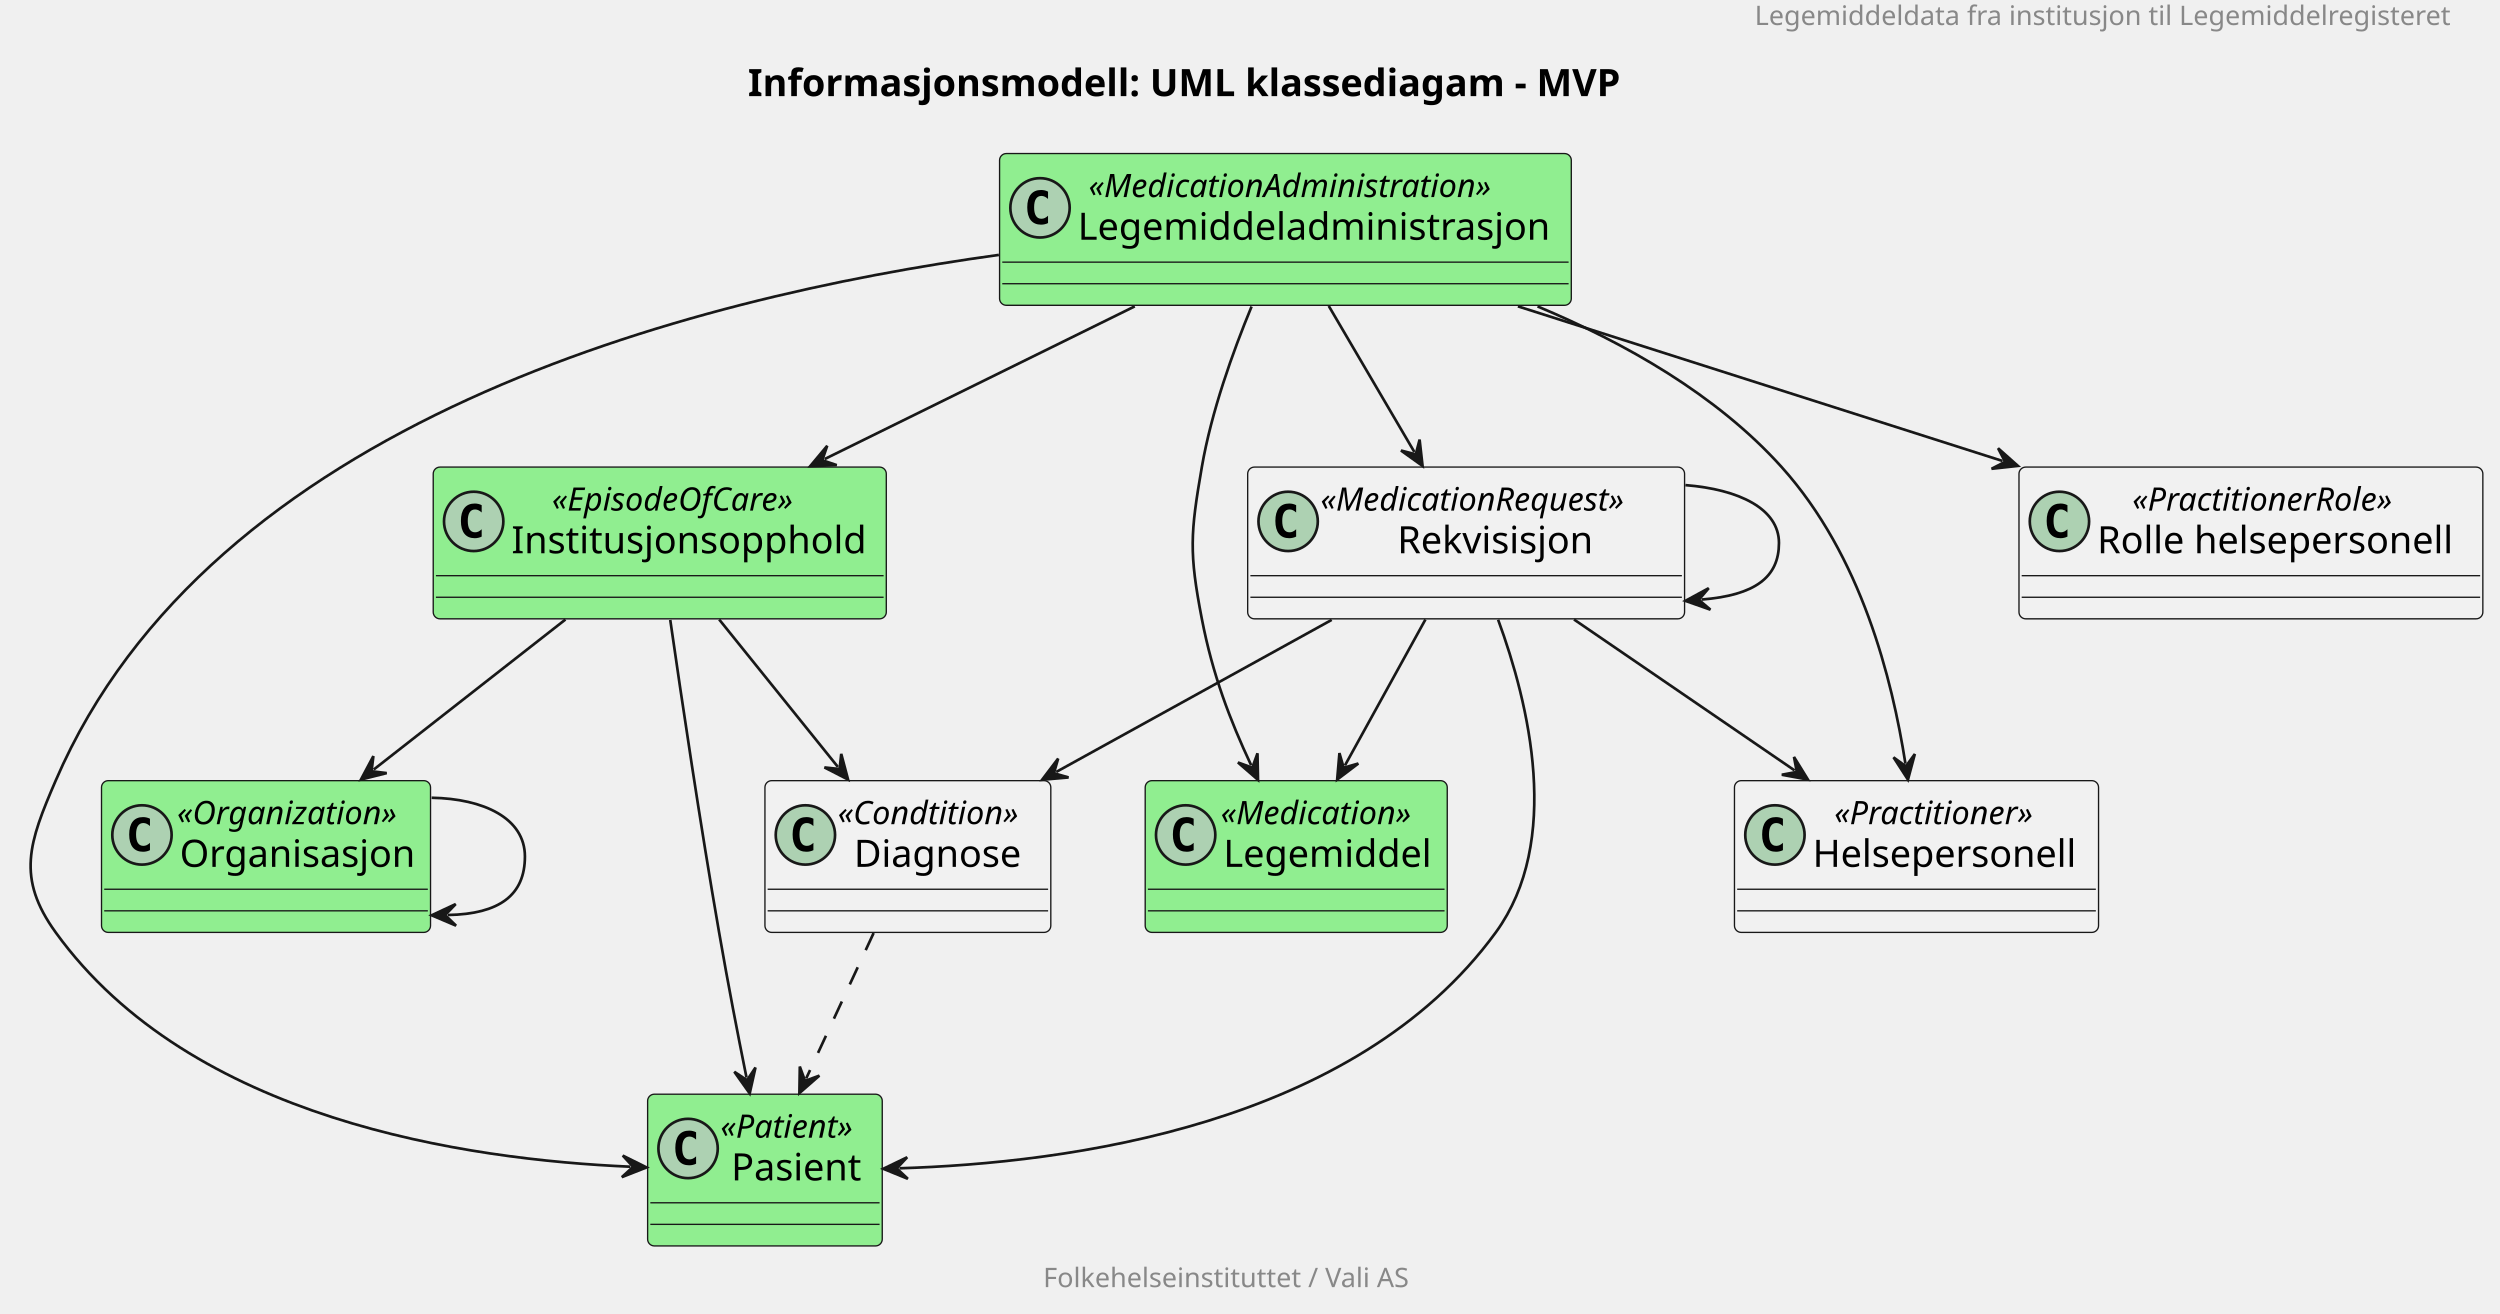
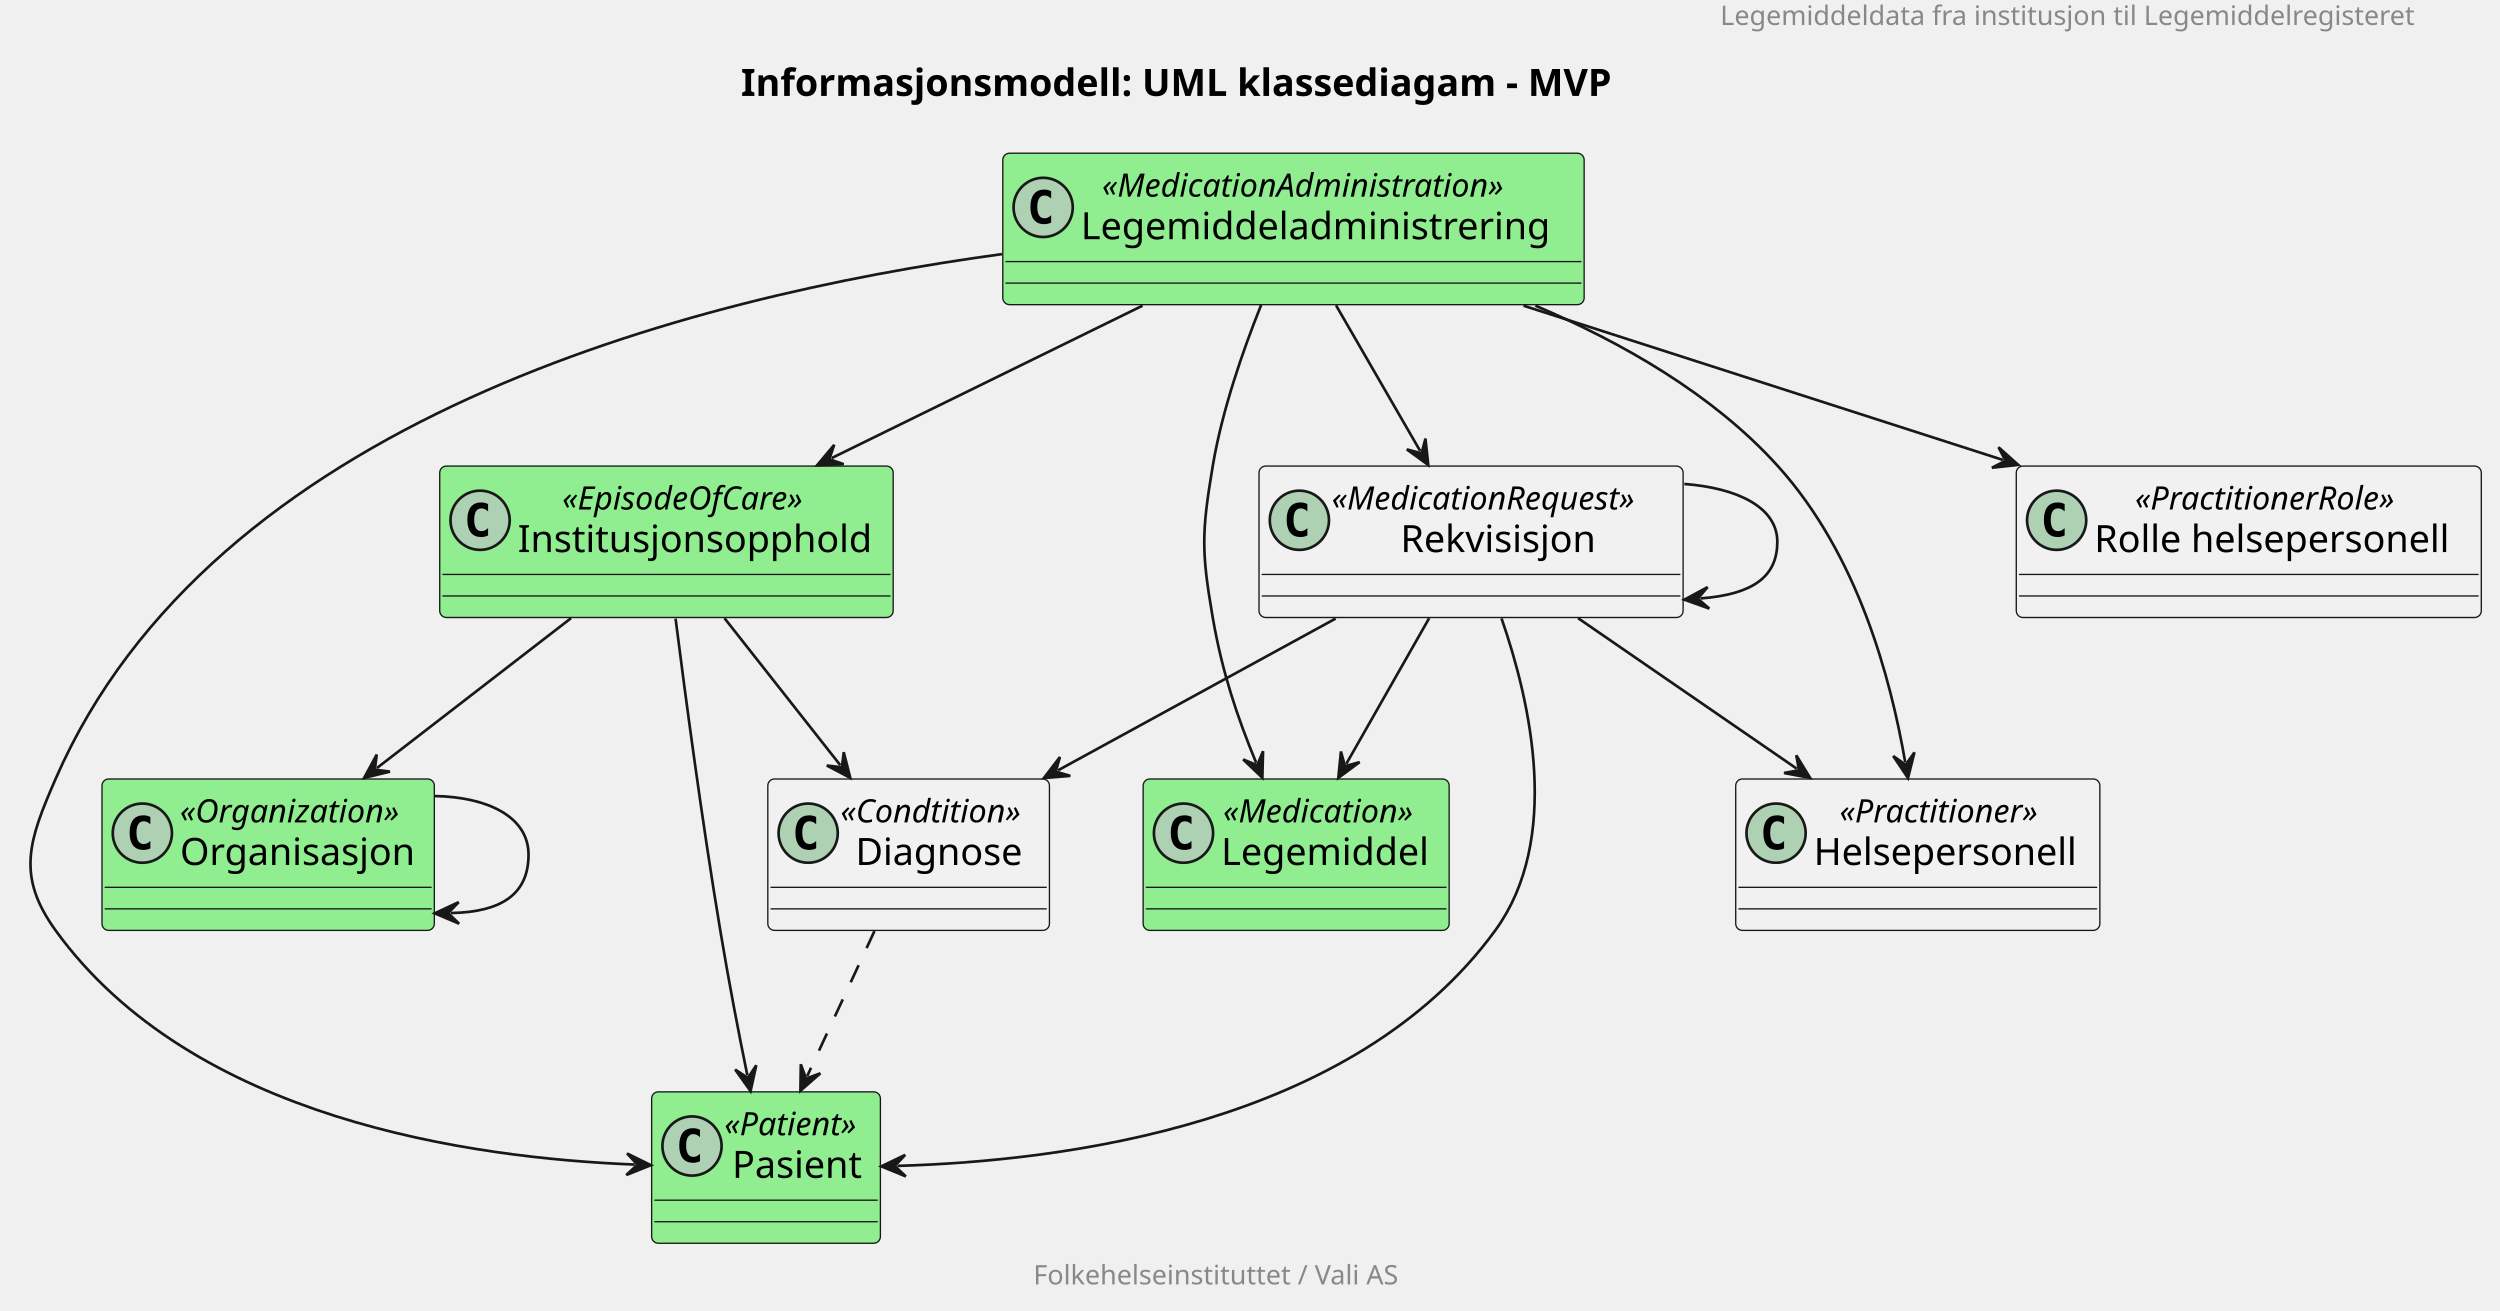
- <svg xmlns="http://www.w3.org/2000/svg" contentStyleType="text/css" height="487px" preserveAspectRatio="none" style="width:927px;height:487px;background:#FFFFFF;" version="1.1" viewBox="0 0 927 487" width="927px" zoomAndPan="magnify">
+ <svg xmlns="http://www.w3.org/2000/svg" contentStyleType="text/css" data-diagram-type="CLASS" height="487px" preserveAspectRatio="none" style="width:929px;height:487px;background:#FFFFFF;" version="1.1" viewBox="0 0 929 487" width="929px" zoomAndPan="magnify">
  <defs />
  <g>
-     <text fill="#888888" font-family="sans-serif" font-size="10" lengthAdjust="spacing" textLength="263" x="650.64" y="9.282">Legemiddeldata fra institusjon til Legemiddelregisteret</text>
-     <text fill="#000000" font-family="sans-serif" font-size="14" font-weight="bold" lengthAdjust="spacing" textLength="359" x="277.32" y="35.636">Informasjonsmodell: UML klassediagam - MVP</text>
+     <text fill="#888888" font-family="sans-serif" font-size="10" lengthAdjust="spacing" textLength="275.801" x="639.249" y="9.282">Legemiddeldata fra institusjon til Legemiddelregisteret</text>
+     <text fill="#000000" font-family="sans-serif" font-size="14" font-weight="bold" lengthAdjust="spacing" textLength="364.39" x="275.33" y="35.636">Informasjonsmodell: UML klassediagam - MVP</text>
    <g id="elem_Pasient">
-       <rect codeLine="5" fill="#90EE90" height="56.266" id="Pasient" rx="2.5" ry="2.5" style="stroke:#181818;stroke-width:0.5;" width="87" x="240.14" y="405.728" />
-       <ellipse cx="255.14" cy="425.86" fill="#ADD1B2" rx="11" ry="11" style="stroke:#181818;stroke-width:1.0;" />
-       <path d="M258.109,431.501 Q257.531,431.798 256.89,431.938 Q256.249,432.095 255.546,432.095 Q253.046,432.095 251.718,430.454 Q250.406,428.798 250.406,425.673 Q250.406,422.548 251.718,420.892 Q253.046,419.235 255.546,419.235 Q256.249,419.235 256.89,419.392 Q257.546,419.548 258.109,419.845 L258.109,422.563 Q257.484,421.985 256.89,421.72 Q256.296,421.438 255.671,421.438 Q254.327,421.438 253.64,422.517 Q252.952,423.579 252.952,425.673 Q252.952,427.767 253.64,428.845 Q254.327,429.907 255.671,429.907 Q256.296,429.907 256.89,429.642 Q257.484,429.36 258.109,428.782 L258.109,431.501 Z " fill="#000000" />
-       <text fill="#000000" font-family="sans-serif" font-size="12" font-style="italic" lengthAdjust="spacing" textLength="59" x="267.14" y="421.866">«Patient»</text>
-       <text fill="#000000" font-family="sans-serif" font-size="14" lengthAdjust="spacing" textLength="51" x="271.14" y="437.691">Pasient</text>
-       <line style="stroke:#181818;stroke-width:0.5;" x1="241.14" x2="326.14" y1="445.993" y2="445.993" />
-       <line style="stroke:#181818;stroke-width:0.5;" x1="241.14" x2="326.14" y1="453.993" y2="453.993" />
+       <rect codeLine="5" fill="#90EE90" height="56.266" id="Pasient" rx="2.5" ry="2.5" style="stroke:#181818;stroke-width:0.5;" width="85.006" x="242.15" y="405.728" />
+       <ellipse cx="257.15" cy="425.86" fill="#ADD1B2" rx="11" ry="11" style="stroke:#181818;stroke-width:1;" />
+       <path d="M260.119,431.501 Q259.541,431.798 258.9,431.938 Q258.259,432.095 257.556,432.095 Q255.056,432.095 253.728,430.454 Q252.416,428.798 252.416,425.673 Q252.416,422.548 253.728,420.892 Q255.056,419.235 257.556,419.235 Q258.259,419.235 258.9,419.392 Q259.556,419.548 260.119,419.845 L260.119,422.563 Q259.494,421.985 258.9,421.72 Q258.306,421.438 257.681,421.438 Q256.337,421.438 255.65,422.517 Q254.963,423.579 254.963,425.673 Q254.963,427.767 255.65,428.845 Q256.337,429.907 257.681,429.907 Q258.306,429.907 258.9,429.642 Q259.494,429.36 260.119,428.782 L260.119,431.501 Z " fill="#000000" />
+       <text fill="#000000" font-family="sans-serif" font-size="12" font-style="italic" lengthAdjust="spacing" textLength="57.006" x="269.15" y="421.866">«Patient»</text>
+       <text fill="#000000" font-family="sans-serif" font-size="14" lengthAdjust="spacing" textLength="51.181" x="272.063" y="437.691">Pasient</text>
+       <line style="stroke:#181818;stroke-width:0.5;" x1="243.15" x2="326.156" y1="445.993" y2="445.993" />
+       <line style="stroke:#181818;stroke-width:0.5;" x1="243.15" x2="326.156" y1="453.993" y2="453.993" />
    </g>
-     <g id="elem_Legemiddeladministrasjon">
-       <rect codeLine="8" fill="#90EE90" height="56.266" id="Legemiddeladministrasjon" rx="2.5" ry="2.5" style="stroke:#181818;stroke-width:0.5;" width="212" x="370.64" y="56.938" />
-       <ellipse cx="385.64" cy="77.07" fill="#ADD1B2" rx="11" ry="11" style="stroke:#181818;stroke-width:1.0;" />
-       <path d="M388.609,82.711 Q388.031,83.008 387.39,83.148 Q386.749,83.305 386.046,83.305 Q383.546,83.305 382.218,81.664 Q380.906,80.008 380.906,76.883 Q380.906,73.758 382.218,72.102 Q383.546,70.445 386.046,70.445 Q386.749,70.445 387.39,70.602 Q388.046,70.758 388.609,71.055 L388.609,73.773 Q387.984,73.195 387.39,72.93 Q386.796,72.648 386.171,72.648 Q384.827,72.648 384.14,73.727 Q383.452,74.789 383.452,76.883 Q383.452,78.977 384.14,80.055 Q384.827,81.117 386.171,81.117 Q386.796,81.117 387.39,80.852 Q387.984,80.57 388.609,79.992 L388.609,82.711 Z " fill="#000000" />
-       <text fill="#000000" font-family="sans-serif" font-size="12" font-style="italic" lengthAdjust="spacing" textLength="172" x="403.64" y="73.076">«MedicationAdministration»</text>
-       <text fill="#000000" font-family="sans-serif" font-size="14" lengthAdjust="spacing" textLength="180" x="399.64" y="88.901">Legemiddeladministrasjon</text>
-       <line style="stroke:#181818;stroke-width:0.5;" x1="371.64" x2="581.64" y1="97.203" y2="97.203" />
-       <line style="stroke:#181818;stroke-width:0.5;" x1="371.64" x2="581.64" y1="105.203" y2="105.203" />
+     <g id="elem_Legemiddeladministrering">
+       <rect codeLine="8" fill="#90EE90" height="56.266" id="Legemiddeladministrering" rx="2.5" ry="2.5" style="stroke:#181818;stroke-width:0.5;" width="216.03" x="372.64" y="56.938" />
+       <ellipse cx="387.64" cy="77.07" fill="#ADD1B2" rx="11" ry="11" style="stroke:#181818;stroke-width:1;" />
+       <path d="M390.609,82.711 Q390.031,83.008 389.39,83.148 Q388.749,83.305 388.046,83.305 Q385.546,83.305 384.218,81.664 Q382.906,80.008 382.906,76.883 Q382.906,73.758 384.218,72.102 Q385.546,70.445 388.046,70.445 Q388.749,70.445 389.39,70.602 Q390.046,70.758 390.609,71.055 L390.609,73.773 Q389.984,73.195 389.39,72.93 Q388.796,72.648 388.171,72.648 Q386.827,72.648 386.14,73.727 Q385.452,74.789 385.452,76.883 Q385.452,78.977 386.14,80.055 Q386.827,81.117 388.171,81.117 Q388.796,81.117 389.39,80.852 Q389.984,80.57 390.609,79.992 L390.609,82.711 Z " fill="#000000" />
+       <text fill="#000000" font-family="sans-serif" font-size="12" font-style="italic" lengthAdjust="spacing" textLength="168.328" x="409.491" y="73.076">«MedicationAdministration»</text>
+       <text fill="#000000" font-family="sans-serif" font-size="14" lengthAdjust="spacing" textLength="184.03" x="401.64" y="88.901">Legemiddeladministrering</text>
+       <line style="stroke:#181818;stroke-width:0.5;" x1="373.64" x2="587.67" y1="97.203" y2="97.203" />
+       <line style="stroke:#181818;stroke-width:0.5;" x1="373.64" x2="587.67" y1="105.203" y2="105.203" />
    </g>
    <g id="elem_Legemiddel">
-       <rect codeLine="18" fill="#90EE90" height="56.266" id="Legemiddel" rx="2.5" ry="2.5" style="stroke:#181818;stroke-width:0.5;" width="112" x="424.64" y="289.467" />
-       <ellipse cx="439.64" cy="309.6" fill="#ADD1B2" rx="11" ry="11" style="stroke:#181818;stroke-width:1.0;" />
-       <path d="M442.609,315.241 Q442.031,315.538 441.39,315.678 Q440.749,315.835 440.046,315.835 Q437.546,315.835 436.218,314.194 Q434.906,312.538 434.906,309.413 Q434.906,306.288 436.218,304.632 Q437.546,302.975 440.046,302.975 Q440.749,302.975 441.39,303.132 Q442.046,303.288 442.609,303.585 L442.609,306.303 Q441.984,305.725 441.39,305.46 Q440.796,305.178 440.171,305.178 Q438.827,305.178 438.14,306.257 Q437.452,307.319 437.452,309.413 Q437.452,311.507 438.14,312.585 Q438.827,313.647 440.171,313.647 Q440.796,313.647 441.39,313.382 Q441.984,313.1 442.609,312.522 L442.609,315.241 Z " fill="#000000" />
-       <text fill="#000000" font-family="sans-serif" font-size="12" font-style="italic" lengthAdjust="spacing" textLength="82" x="452.64" y="305.606">«Medication»</text>
-       <text fill="#000000" font-family="sans-serif" font-size="14" lengthAdjust="spacing" textLength="80" x="453.64" y="321.431">Legemiddel</text>
-       <line style="stroke:#181818;stroke-width:0.5;" x1="425.64" x2="535.64" y1="329.733" y2="329.733" />
-       <line style="stroke:#181818;stroke-width:0.5;" x1="425.64" x2="535.64" y1="337.733" y2="337.733" />
+       <rect codeLine="18" fill="#90EE90" height="56.266" id="Legemiddel" rx="2.5" ry="2.5" style="stroke:#181818;stroke-width:0.5;" width="113.717" x="424.79" y="289.467" />
+       <ellipse cx="439.79" cy="309.6" fill="#ADD1B2" rx="11" ry="11" style="stroke:#181818;stroke-width:1;" />
+       <path d="M442.759,315.241 Q442.181,315.538 441.54,315.678 Q440.899,315.835 440.196,315.835 Q437.696,315.835 436.368,314.194 Q435.056,312.538 435.056,309.413 Q435.056,306.288 436.368,304.632 Q437.696,302.975 440.196,302.975 Q440.899,302.975 441.54,303.132 Q442.196,303.288 442.759,303.585 L442.759,306.303 Q442.134,305.725 441.54,305.46 Q440.946,305.178 440.321,305.178 Q438.978,305.178 438.29,306.257 Q437.603,307.319 437.603,309.413 Q437.603,311.507 438.29,312.585 Q438.978,313.647 440.321,313.647 Q440.946,313.647 441.54,313.382 Q442.134,313.1 442.759,312.522 L442.759,315.241 Z " fill="#000000" />
+       <text fill="#000000" font-family="sans-serif" font-size="12" font-style="italic" lengthAdjust="spacing" textLength="80.309" x="454.494" y="305.606">«Medication»</text>
+       <text fill="#000000" font-family="sans-serif" font-size="14" lengthAdjust="spacing" textLength="81.717" x="453.79" y="321.431">Legemiddel</text>
+       <line style="stroke:#181818;stroke-width:0.5;" x1="425.79" x2="537.507" y1="329.733" y2="329.733" />
+       <line style="stroke:#181818;stroke-width:0.5;" x1="425.79" x2="537.507" y1="337.733" y2="337.733" />
    </g>
    <g id="elem_Helsepersonell">
-       <rect codeLine="21" fill="#F1F1F1" height="56.266" id="Helsepersonell" rx="2.5" ry="2.5" style="stroke:#181818;stroke-width:0.5;" width="135" x="643.14" y="289.467" />
-       <ellipse cx="658.14" cy="309.6" fill="#ADD1B2" rx="11" ry="11" style="stroke:#181818;stroke-width:1.0;" />
-       <path d="M661.109,315.241 Q660.531,315.538 659.89,315.678 Q659.249,315.835 658.546,315.835 Q656.046,315.835 654.718,314.194 Q653.406,312.538 653.406,309.413 Q653.406,306.288 654.718,304.632 Q656.046,302.975 658.546,302.975 Q659.249,302.975 659.89,303.132 Q660.546,303.288 661.109,303.585 L661.109,306.303 Q660.484,305.725 659.89,305.46 Q659.296,305.178 658.671,305.178 Q657.327,305.178 656.64,306.257 Q655.952,307.319 655.952,309.413 Q655.952,311.507 656.64,312.585 Q657.327,313.647 658.671,313.647 Q659.296,313.647 659.89,313.382 Q660.484,313.1 661.109,312.522 L661.109,315.241 Z " fill="#000000" />
-       <text fill="#000000" font-family="sans-serif" font-size="12" font-style="italic" lengthAdjust="spacing" textLength="87" x="680.14" y="305.606">«Practitioner»</text>
-       <text fill="#000000" font-family="sans-serif" font-size="14" lengthAdjust="spacing" textLength="103" x="672.14" y="321.431">Helsepersonell</text>
-       <line style="stroke:#181818;stroke-width:0.5;" x1="644.14" x2="777.14" y1="329.733" y2="329.733" />
-       <line style="stroke:#181818;stroke-width:0.5;" x1="644.14" x2="777.14" y1="337.733" y2="337.733" />
+       <rect codeLine="21" fill="#F1F1F1" height="56.266" id="Helsepersonell" rx="2.5" ry="2.5" style="stroke:#181818;stroke-width:0.5;" width="135.318" x="644.99" y="289.467" />
+       <ellipse cx="659.99" cy="309.6" fill="#ADD1B2" rx="11" ry="11" style="stroke:#181818;stroke-width:1;" />
+       <path d="M662.959,315.241 Q662.381,315.538 661.74,315.678 Q661.099,315.835 660.396,315.835 Q657.896,315.835 656.568,314.194 Q655.256,312.538 655.256,309.413 Q655.256,306.288 656.568,304.632 Q657.896,302.975 660.396,302.975 Q661.099,302.975 661.74,303.132 Q662.396,303.288 662.959,303.585 L662.959,306.303 Q662.334,305.725 661.74,305.46 Q661.146,305.178 660.521,305.178 Q659.178,305.178 658.49,306.257 Q657.803,307.319 657.803,309.413 Q657.803,311.507 658.49,312.585 Q659.178,313.647 660.521,313.647 Q661.146,313.647 661.74,313.382 Q662.334,313.1 662.959,312.522 L662.959,315.241 Z " fill="#000000" />
+       <text fill="#000000" font-family="sans-serif" font-size="12" font-style="italic" lengthAdjust="spacing" textLength="84.147" x="683.576" y="305.606">«Practitioner»</text>
+       <text fill="#000000" font-family="sans-serif" font-size="14" lengthAdjust="spacing" textLength="103.318" x="673.99" y="321.431">Helsepersonell</text>
+       <line style="stroke:#181818;stroke-width:0.5;" x1="645.99" x2="779.308" y1="329.733" y2="329.733" />
+       <line style="stroke:#181818;stroke-width:0.5;" x1="645.99" x2="779.308" y1="337.733" y2="337.733" />
    </g>
    <g id="elem_Rolle helsepersonell">
-       <rect codeLine="49" fill="#F1F1F1" height="56.266" id="Rolle helsepersonell" rx="2.5" ry="2.5" style="stroke:#181818;stroke-width:0.5;" width="172" x="748.64" y="173.197" />
-       <ellipse cx="763.64" cy="193.33" fill="#ADD1B2" rx="11" ry="11" style="stroke:#181818;stroke-width:1.0;" />
-       <path d="M766.609,198.971 Q766.031,199.268 765.39,199.408 Q764.749,199.565 764.046,199.565 Q761.546,199.565 760.218,197.924 Q758.906,196.268 758.906,193.143 Q758.906,190.018 760.218,188.362 Q761.546,186.705 764.046,186.705 Q764.749,186.705 765.39,186.862 Q766.046,187.018 766.609,187.315 L766.609,190.033 Q765.984,189.455 765.39,189.19 Q764.796,188.908 764.171,188.908 Q762.827,188.908 762.14,189.987 Q761.452,191.049 761.452,193.143 Q761.452,195.237 762.14,196.315 Q762.827,197.377 764.171,197.377 Q764.796,197.377 765.39,197.112 Q765.984,196.83 766.609,196.252 L766.609,198.971 Z " fill="#000000" />
-       <text fill="#000000" font-family="sans-serif" font-size="12" font-style="italic" lengthAdjust="spacing" textLength="114" x="790.64" y="189.336">«PractitionerRole»</text>
-       <text fill="#000000" font-family="sans-serif" font-size="14" lengthAdjust="spacing" textLength="140" x="777.64" y="205.161">Rolle helsepersonell</text>
-       <line style="stroke:#181818;stroke-width:0.5;" x1="749.64" x2="919.64" y1="213.463" y2="213.463" />
-       <line style="stroke:#181818;stroke-width:0.5;" x1="749.64" x2="919.64" y1="221.463" y2="221.463" />
+       <rect codeLine="49" fill="#F1F1F1" height="56.266" id="Rolle helsepersonell" rx="2.5" ry="2.5" style="stroke:#181818;stroke-width:0.5;" width="172.8" x="749.25" y="173.197" />
+       <ellipse cx="764.25" cy="193.33" fill="#ADD1B2" rx="11" ry="11" style="stroke:#181818;stroke-width:1;" />
+       <path d="M767.219,198.971 Q766.641,199.268 766,199.408 Q765.359,199.565 764.656,199.565 Q762.156,199.565 760.828,197.924 Q759.516,196.268 759.516,193.143 Q759.516,190.018 760.828,188.362 Q762.156,186.705 764.656,186.705 Q765.359,186.705 766,186.862 Q766.656,187.018 767.219,187.315 L767.219,190.033 Q766.594,189.455 766,189.19 Q765.406,188.908 764.781,188.908 Q763.438,188.908 762.75,189.987 Q762.062,191.049 762.062,193.143 Q762.062,195.237 762.75,196.315 Q763.438,197.377 764.781,197.377 Q765.406,197.377 766,197.112 Q766.594,196.83 767.219,196.252 L767.219,198.971 Z " fill="#000000" />
+       <text fill="#000000" font-family="sans-serif" font-size="12" font-style="italic" lengthAdjust="spacing" textLength="110.543" x="793.378" y="189.336">«PractitionerRole»</text>
+       <text fill="#000000" font-family="sans-serif" font-size="14" lengthAdjust="spacing" textLength="140.8" x="778.25" y="205.161">Rolle helsepersonell</text>
+       <line style="stroke:#181818;stroke-width:0.5;" x1="750.25" x2="921.05" y1="213.463" y2="213.463" />
+       <line style="stroke:#181818;stroke-width:0.5;" x1="750.25" x2="921.05" y1="221.463" y2="221.463" />
    </g>
    <g id="elem_Rekvisisjon">
-       <rect codeLine="40" fill="#F1F1F1" height="56.266" id="Rekvisisjon" rx="2.5" ry="2.5" style="stroke:#181818;stroke-width:0.5;" width="162" x="462.64" y="173.197" />
-       <ellipse cx="477.64" cy="193.33" fill="#ADD1B2" rx="11" ry="11" style="stroke:#181818;stroke-width:1.0;" />
-       <path d="M480.609,198.971 Q480.031,199.268 479.39,199.408 Q478.749,199.565 478.046,199.565 Q475.546,199.565 474.218,197.924 Q472.906,196.268 472.906,193.143 Q472.906,190.018 474.218,188.362 Q475.546,186.705 478.046,186.705 Q478.749,186.705 479.39,186.862 Q480.046,187.018 480.609,187.315 L480.609,190.033 Q479.984,189.455 479.39,189.19 Q478.796,188.908 478.171,188.908 Q476.827,188.908 476.14,189.987 Q475.452,191.049 475.452,193.143 Q475.452,195.237 476.14,196.315 Q476.827,197.377 478.171,197.377 Q478.796,197.377 479.39,197.112 Q479.984,196.83 480.609,196.252 L480.609,198.971 Z " fill="#000000" />
-       <text fill="#000000" font-family="sans-serif" font-size="12" font-style="italic" lengthAdjust="spacing" textLength="134" x="489.64" y="189.336">«MedicationRequest»</text>
-       <text fill="#000000" font-family="sans-serif" font-size="14" lengthAdjust="spacing" textLength="77" x="518.14" y="205.161">Rekvisisjon</text>
-       <line style="stroke:#181818;stroke-width:0.5;" x1="463.64" x2="623.64" y1="213.463" y2="213.463" />
-       <line style="stroke:#181818;stroke-width:0.5;" x1="463.64" x2="623.64" y1="221.463" y2="221.463" />
+       <rect codeLine="40" fill="#F1F1F1" height="56.266" id="Rekvisisjon" rx="2.5" ry="2.5" style="stroke:#181818;stroke-width:0.5;" width="157.592" x="467.85" y="173.197" />
+       <ellipse cx="482.85" cy="193.33" fill="#ADD1B2" rx="11" ry="11" style="stroke:#181818;stroke-width:1;" />
+       <path d="M485.819,198.971 Q485.241,199.268 484.6,199.408 Q483.959,199.565 483.256,199.565 Q480.756,199.565 479.428,197.924 Q478.116,196.268 478.116,193.143 Q478.116,190.018 479.428,188.362 Q480.756,186.705 483.256,186.705 Q483.959,186.705 484.6,186.862 Q485.256,187.018 485.819,187.315 L485.819,190.033 Q485.194,189.455 484.6,189.19 Q484.006,188.908 483.381,188.908 Q482.038,188.908 481.35,189.987 Q480.663,191.049 480.663,193.143 Q480.663,195.237 481.35,196.315 Q482.038,197.377 483.381,197.377 Q484.006,197.377 484.6,197.112 Q485.194,196.83 485.819,196.252 L485.819,198.971 Z " fill="#000000" />
+       <text fill="#000000" font-family="sans-serif" font-size="12" font-style="italic" lengthAdjust="spacing" textLength="129.592" x="494.85" y="189.336">«MedicationRequest»</text>
+       <text fill="#000000" font-family="sans-serif" font-size="14" lengthAdjust="spacing" textLength="78.429" x="520.432" y="205.161">Rekvisisjon</text>
+       <line style="stroke:#181818;stroke-width:0.5;" x1="468.85" x2="624.442" y1="213.463" y2="213.463" />
+       <line style="stroke:#181818;stroke-width:0.5;" x1="468.85" x2="624.442" y1="221.463" y2="221.463" />
    </g>
    <g id="elem_Institusjonsopphold">
-       <rect codeLine="28" fill="#90EE90" height="56.266" id="Institusjonsopphold" rx="2.5" ry="2.5" style="stroke:#181818;stroke-width:0.5;" width="168" x="160.64" y="173.197" />
-       <ellipse cx="175.64" cy="193.33" fill="#ADD1B2" rx="11" ry="11" style="stroke:#181818;stroke-width:1.0;" />
-       <path d="M178.609,198.971 Q178.031,199.268 177.39,199.408 Q176.749,199.565 176.046,199.565 Q173.546,199.565 172.218,197.924 Q170.906,196.268 170.906,193.143 Q170.906,190.018 172.218,188.362 Q173.546,186.705 176.046,186.705 Q176.749,186.705 177.39,186.862 Q178.046,187.018 178.609,187.315 L178.609,190.033 Q177.984,189.455 177.39,189.19 Q176.796,188.908 176.171,188.908 Q174.827,188.908 174.14,189.987 Q173.452,191.049 173.452,193.143 Q173.452,195.237 174.14,196.315 Q174.827,197.377 176.171,197.377 Q176.796,197.377 177.39,197.112 Q177.984,196.83 178.609,196.252 L178.609,198.971 Z " fill="#000000" />
-       <text fill="#000000" font-family="sans-serif" font-size="12" font-style="italic" lengthAdjust="spacing" textLength="106" x="204.64" y="189.336">«EpisodeOfCare»</text>
-       <text fill="#000000" font-family="sans-serif" font-size="14" lengthAdjust="spacing" textLength="136" x="189.64" y="205.161">Institusjonsopphold</text>
-       <line style="stroke:#181818;stroke-width:0.5;" x1="161.64" x2="327.64" y1="213.463" y2="213.463" />
-       <line style="stroke:#181818;stroke-width:0.5;" x1="161.64" x2="327.64" y1="221.463" y2="221.463" />
+       <rect codeLine="28" fill="#90EE90" height="56.266" id="Institusjonsopphold" rx="2.5" ry="2.5" style="stroke:#181818;stroke-width:0.5;" width="168.507" x="163.4" y="173.197" />
+       <ellipse cx="178.4" cy="193.33" fill="#ADD1B2" rx="11" ry="11" style="stroke:#181818;stroke-width:1;" />
+       <path d="M181.369,198.971 Q180.791,199.268 180.15,199.408 Q179.509,199.565 178.806,199.565 Q176.306,199.565 174.978,197.924 Q173.666,196.268 173.666,193.143 Q173.666,190.018 174.978,188.362 Q176.306,186.705 178.806,186.705 Q179.509,186.705 180.15,186.862 Q180.806,187.018 181.369,187.315 L181.369,190.033 Q180.744,189.455 180.15,189.19 Q179.556,188.908 178.931,188.908 Q177.588,188.908 176.9,189.987 Q176.213,191.049 176.213,193.143 Q176.213,195.237 176.9,196.315 Q177.588,197.377 178.931,197.377 Q179.556,197.377 180.15,197.112 Q180.744,196.83 181.369,196.252 L181.369,198.971 Z " fill="#000000" />
+       <text fill="#000000" font-family="sans-serif" font-size="12" font-style="italic" lengthAdjust="spacing" textLength="103.529" x="208.889" y="189.336">«EpisodeOfCare»</text>
+       <text fill="#000000" font-family="sans-serif" font-size="14" lengthAdjust="spacing" textLength="136.507" x="192.4" y="205.161">Institusjonsopphold</text>
+       <line style="stroke:#181818;stroke-width:0.5;" x1="164.4" x2="330.907" y1="213.463" y2="213.463" />
+       <line style="stroke:#181818;stroke-width:0.5;" x1="164.4" x2="330.907" y1="221.463" y2="221.463" />
    </g>
    <g id="elem_Organisasjon">
-       <rect codeLine="23" fill="#90EE90" height="56.266" id="Organisasjon" rx="2.5" ry="2.5" style="stroke:#181818;stroke-width:0.5;" width="122" x="37.64" y="289.467" />
-       <ellipse cx="52.64" cy="309.6" fill="#ADD1B2" rx="11" ry="11" style="stroke:#181818;stroke-width:1.0;" />
-       <path d="M55.609,315.241 Q55.031,315.538 54.39,315.678 Q53.749,315.835 53.046,315.835 Q50.546,315.835 49.218,314.194 Q47.906,312.538 47.906,309.413 Q47.906,306.288 49.218,304.632 Q50.546,302.975 53.046,302.975 Q53.749,302.975 54.39,303.132 Q55.046,303.288 55.609,303.585 L55.609,306.303 Q54.984,305.725 54.39,305.46 Q53.796,305.178 53.171,305.178 Q51.828,305.178 51.14,306.257 Q50.453,307.319 50.453,309.413 Q50.453,311.507 51.14,312.585 Q51.828,313.647 53.171,313.647 Q53.796,313.647 54.39,313.382 Q54.984,313.1 55.609,312.522 L55.609,315.241 Z " fill="#000000" />
-       <text fill="#000000" font-family="sans-serif" font-size="12" font-style="italic" lengthAdjust="spacing" textLength="92" x="65.64" y="305.606">«Organization»</text>
-       <text fill="#000000" font-family="sans-serif" font-size="14" lengthAdjust="spacing" textLength="90" x="66.64" y="321.431">Organisasjon</text>
-       <line style="stroke:#181818;stroke-width:0.5;" x1="38.64" x2="158.64" y1="329.733" y2="329.733" />
-       <line style="stroke:#181818;stroke-width:0.5;" x1="38.64" x2="158.64" y1="337.733" y2="337.733" />
+       <rect codeLine="23" fill="#90EE90" height="56.266" id="Organisasjon" rx="2.5" ry="2.5" style="stroke:#181818;stroke-width:0.5;" width="123.499" x="37.9" y="289.467" />
+       <ellipse cx="52.9" cy="309.6" fill="#ADD1B2" rx="11" ry="11" style="stroke:#181818;stroke-width:1;" />
+       <path d="M55.869,315.241 Q55.291,315.538 54.65,315.678 Q54.009,315.835 53.306,315.835 Q50.806,315.835 49.478,314.194 Q48.166,312.538 48.166,309.413 Q48.166,306.288 49.478,304.632 Q50.806,302.975 53.306,302.975 Q54.009,302.975 54.65,303.132 Q55.306,303.288 55.869,303.585 L55.869,306.303 Q55.244,305.725 54.65,305.46 Q54.056,305.178 53.431,305.178 Q52.087,305.178 51.4,306.257 Q50.712,307.319 50.712,309.413 Q50.712,311.507 51.4,312.585 Q52.087,313.647 53.431,313.647 Q54.056,313.647 54.65,313.382 Q55.244,313.1 55.869,312.522 L55.869,315.241 Z " fill="#000000" />
+       <text fill="#000000" font-family="sans-serif" font-size="12" font-style="italic" lengthAdjust="spacing" textLength="91.611" x="66.844" y="305.606">«Organization»</text>
+       <text fill="#000000" font-family="sans-serif" font-size="14" lengthAdjust="spacing" textLength="91.499" x="66.9" y="321.431">Organisasjon</text>
+       <line style="stroke:#181818;stroke-width:0.5;" x1="38.9" x2="160.399" y1="329.733" y2="329.733" />
+       <line style="stroke:#181818;stroke-width:0.5;" x1="38.9" x2="160.399" y1="337.733" y2="337.733" />
    </g>
    <g id="elem_Diagnose">
-       <rect codeLine="35" fill="#F1F1F1" height="56.266" id="Diagnose" rx="2.5" ry="2.5" style="stroke:#181818;stroke-width:0.5;" width="106" x="283.64" y="289.467" />
-       <ellipse cx="298.64" cy="309.6" fill="#ADD1B2" rx="11" ry="11" style="stroke:#181818;stroke-width:1.0;" />
-       <path d="M301.609,315.241 Q301.031,315.538 300.39,315.678 Q299.749,315.835 299.046,315.835 Q296.546,315.835 295.218,314.194 Q293.906,312.538 293.906,309.413 Q293.906,306.288 295.218,304.632 Q296.546,302.975 299.046,302.975 Q299.749,302.975 300.39,303.132 Q301.046,303.288 301.609,303.585 L301.609,306.303 Q300.984,305.725 300.39,305.46 Q299.796,305.178 299.171,305.178 Q297.827,305.178 297.14,306.257 Q296.452,307.319 296.452,309.413 Q296.452,311.507 297.14,312.585 Q297.827,313.647 299.171,313.647 Q299.796,313.647 300.39,313.382 Q300.984,313.1 301.609,312.522 L301.609,315.241 Z " fill="#000000" />
-       <text fill="#000000" font-family="sans-serif" font-size="12" font-style="italic" lengthAdjust="spacing" textLength="78" x="310.64" y="305.606">«Condtition»</text>
-       <text fill="#000000" font-family="sans-serif" font-size="14" lengthAdjust="spacing" textLength="66" x="316.64" y="321.431">Diagnose</text>
-       <line style="stroke:#181818;stroke-width:0.5;" x1="284.64" x2="388.64" y1="329.733" y2="329.733" />
-       <line style="stroke:#181818;stroke-width:0.5;" x1="284.64" x2="388.64" y1="337.733" y2="337.733" />
+       <rect codeLine="35" fill="#F1F1F1" height="56.266" id="Diagnose" rx="2.5" ry="2.5" style="stroke:#181818;stroke-width:0.5;" width="104.652" x="285.32" y="289.467" />
+       <ellipse cx="300.32" cy="309.6" fill="#ADD1B2" rx="11" ry="11" style="stroke:#181818;stroke-width:1;" />
+       <path d="M303.289,315.241 Q302.711,315.538 302.07,315.678 Q301.429,315.835 300.726,315.835 Q298.226,315.835 296.898,314.194 Q295.586,312.538 295.586,309.413 Q295.586,306.288 296.898,304.632 Q298.226,302.975 300.726,302.975 Q301.429,302.975 302.07,303.132 Q302.726,303.288 303.289,303.585 L303.289,306.303 Q302.664,305.725 302.07,305.46 Q301.476,305.178 300.851,305.178 Q299.507,305.178 298.82,306.257 Q298.132,307.319 298.132,309.413 Q298.132,311.507 298.82,312.585 Q299.507,313.647 300.851,313.647 Q301.476,313.647 302.07,313.382 Q302.664,313.1 303.289,312.522 L303.289,315.241 Z " fill="#000000" />
+       <text fill="#000000" font-family="sans-serif" font-size="12" font-style="italic" lengthAdjust="spacing" textLength="76.652" x="312.32" y="305.606">«Condtition»</text>
+       <text fill="#000000" font-family="sans-serif" font-size="14" lengthAdjust="spacing" textLength="65.481" x="317.905" y="321.431">Diagnose</text>
+       <line style="stroke:#181818;stroke-width:0.5;" x1="286.32" x2="388.972" y1="329.733" y2="329.733" />
+       <line style="stroke:#181818;stroke-width:0.5;" x1="286.32" x2="388.972" y1="337.733" y2="337.733" />
    </g>
-     <g id="link_Legemiddeladministrasjon_Legemiddel">
-       <path codeLine="11" d="M464.08,113.668 C457.13,130.488 449.19,152.627 445.64,173.197 C441.38,197.847 440.89,204.917 445.64,229.468 C449.66,250.278 456.075,266.984 463.925,283.744 " fill="none" id="Legemiddeladministrasjon-to-Legemiddel" style="stroke:#181818;stroke-width:1.0;" />
-       <polygon fill="#181818" points="466.47,289.178,466.275,279.331,464.349,284.65,459.03,282.724,466.47,289.178" style="stroke:#181818;stroke-width:1.0;" />
+     <g id="link_Legemiddeladministrering_Legemiddel">
+       <path codeLine="11" d="M468.65,113.317 C461.88,130.197 454.11,152.528 450.65,173.197 C446.52,197.868 446.4,204.827 450.65,229.468 C454.2,250.037 459.848,266.643 466.798,283.453 " fill="#FFFFFF" fill-opacity="0" id="Legemiddeladministrering-to-Legemiddel" style="stroke:#181818;stroke-width:1;" />
+       <polygon fill="#181818" points="469.09,288.998,469.348,279.152,467.18,284.377,461.955,282.209,469.09,288.998" style="stroke:#181818;stroke-width:1;" />
    </g>
-     <g id="link_Legemiddeladministrasjon_Pasient">
-       <path codeLine="12" d="M370.38,94.517 C254.51,110.468 77.91,156.518 20.64,289.467 C10.74,312.438 6,325.457 20.64,345.728 C70.9,415.337 172.946,429.977 233.746,432.617 " fill="none" id="Legemiddeladministrasjon-to-Pasient" style="stroke:#181818;stroke-width:1.0;" />
-       <polygon fill="#181818" points="239.74,432.877,230.922,428.491,234.745,432.661,230.575,436.483,239.74,432.877" style="stroke:#181818;stroke-width:1.0;" />
+     <g id="link_Legemiddeladministrering_Pasient">
+       <path codeLine="12" d="M372.32,94.427 C255.56,110.297 78.67,156.278 20.65,289.467 C10.66,312.397 6,325.467 20.65,345.728 C71.48,416.038 175.095,430.329 235.875,432.749 " fill="#FFFFFF" fill-opacity="0" id="Legemiddeladministrering-to-Pasient" style="stroke:#181818;stroke-width:1;" />
+       <polygon fill="#181818" points="241.87,432.988,233.036,428.633,236.874,432.789,232.718,436.626,241.87,432.988" style="stroke:#181818;stroke-width:1;" />
    </g>
-     <g id="link_Legemiddeladministrasjon_Helsepersonell">
-       <path codeLine="13" d="M570.12,113.618 C602.44,127.108 636.54,146.387 660.64,173.197 C690.24,206.148 701.588,251.68 706.538,283.17 " fill="none" id="Legemiddeladministrasjon-to-Helsepersonell" style="stroke:#181818;stroke-width:1.0;" />
-       <polygon fill="#181818" points="707.47,289.098,710.024,279.586,706.694,284.158,702.121,280.828,707.47,289.098" style="stroke:#181818;stroke-width:1.0;" />
+     <g id="link_Legemiddeladministrering_Helsepersonell">
+       <path codeLine="13" d="M570.55,113.588 C602.55,127.168 636.58,146.518 660.65,173.197 C690.45,206.238 702.5,251.756 707.98,283.216 " fill="#FFFFFF" fill-opacity="0" id="Legemiddeladministrering-to-Helsepersonell" style="stroke:#181818;stroke-width:1;" />
+       <polygon fill="#181818" points="709.01,289.127,711.406,279.575,708.152,284.202,703.525,280.947,709.01,289.127" style="stroke:#181818;stroke-width:1;" />
    </g>
-     <g id="link_Legemiddeladministrasjon_Rolle helsepersonell">
-       <path codeLine="14" d="M562.84,113.588 C619.02,131.507 686.324,152.993 742.534,170.933 " fill="none" id="Legemiddeladministrasjon-to-Rolle helsepersonell" style="stroke:#181818;stroke-width:1.0;" />
-       <polygon fill="#181818" points="748.25,172.757,740.892,166.21,743.487,171.237,738.46,173.832,748.25,172.757" style="stroke:#181818;stroke-width:1.0;" />
+     <g id="link_Legemiddeladministrering_Rolle helsepersonell">
+       <path codeLine="14" d="M566.13,113.588 C621.84,131.507 688.538,152.979 744.279,170.919 " fill="#FFFFFF" fill-opacity="0" id="Legemiddeladministrering-to-Rolle helsepersonell" style="stroke:#181818;stroke-width:1;" />
+       <polygon fill="#181818" points="749.99,172.757,742.648,166.192,745.23,171.226,740.197,173.808,749.99,172.757" style="stroke:#181818;stroke-width:1;" />
    </g>
-     <g id="link_Legemiddeladministrasjon_Rekvisisjon">
-       <path codeLine="15" d="M492.69,113.438 C503.22,131.398 513.905,149.622 524.455,167.612 " fill="none" id="Legemiddeladministrasjon-to-Rekvisisjon" style="stroke:#181818;stroke-width:1.0;" />
-       <polygon fill="#181818" points="527.49,172.787,526.388,163,524.961,168.474,519.487,167.048,527.49,172.787" style="stroke:#181818;stroke-width:1.0;" />
+     <g id="link_Legemiddeladministrering_Rekvisisjon">
+       <path codeLine="15" d="M496.46,113.438 C506.83,131.398 517.349,149.602 527.739,167.592 " fill="#FFFFFF" fill-opacity="0" id="Legemiddeladministrering-to-Rekvisisjon" style="stroke:#181818;stroke-width:1;" />
+       <polygon fill="#181818" points="530.74,172.787,529.703,162.993,528.239,168.458,522.775,166.994,530.74,172.787" style="stroke:#181818;stroke-width:1;" />
    </g>
-     <g id="link_Legemiddeladministrasjon_Institusjonsopphold">
-       <path codeLine="16" d="M420.77,113.588 C384.3,131.548 342.253,152.257 305.803,170.207 " fill="none" id="Legemiddeladministrasjon-to-Institusjonsopphold" style="stroke:#181818;stroke-width:1.0;" />
-       <polygon fill="#181818" points="300.42,172.857,310.261,172.47,304.906,170.649,306.727,165.293,300.42,172.857" style="stroke:#181818;stroke-width:1.0;" />
+     <g id="link_Legemiddeladministrering_Institusjonsopphold">
+       <path codeLine="16" d="M424.55,113.588 C387.92,131.548 345.667,152.266 309.057,170.216 " fill="#FFFFFF" fill-opacity="0" id="Legemiddeladministrering-to-Institusjonsopphold" style="stroke:#181818;stroke-width:1;" />
+       <polygon fill="#181818" points="303.67,172.857,313.512,172.487,308.159,170.656,309.99,165.304,303.67,172.857" style="stroke:#181818;stroke-width:1;" />
    </g>
    <g id="link_Organisasjon_Organisasjon">
-       <path codeLine="26" d="M160.04,295.808 C179.38,296.147 194.64,303.408 194.64,317.598 C194.64,331.788 185.379,338.955 166.039,339.285 " fill="none" id="Organisasjon-to-Organisasjon" style="stroke:#181818;stroke-width:1.0;" />
-       <polygon fill="#181818" points="160.04,339.387,169.107,343.233,165.039,339.302,168.97,335.235,160.04,339.387" style="stroke:#181818;stroke-width:1.0;" />
+       <path codeLine="26" d="M161.53,295.808 C181.02,296.147 196.4,303.408 196.4,317.598 C196.4,331.788 187.019,338.956 167.529,339.286 " fill="#FFFFFF" fill-opacity="0" id="Organisasjon-to-Organisasjon" style="stroke:#181818;stroke-width:1;" />
+       <polygon fill="#181818" points="161.53,339.387,170.596,343.235,166.529,339.303,170.461,335.236,161.53,339.387" style="stroke:#181818;stroke-width:1;" />
    </g>
    <g id="link_Institusjonsopphold_Pasient">
-       <path codeLine="31" d="M248.53,229.877 C252.69,258.788 259.64,305.538 266.64,345.728 C270.13,365.777 273.355,382.436 276.805,399.566 " fill="none" id="Institusjonsopphold-to-Pasient" style="stroke:#181818;stroke-width:1.0;" />
-       <polygon fill="#181818" points="277.99,405.447,280.134,395.835,277.003,400.546,272.292,397.414,277.99,405.447" style="stroke:#181818;stroke-width:1.0;" />
+       <path codeLine="31" d="M251.04,229.887 C254.71,258.808 260.94,305.567 267.65,345.728 C271.01,365.798 274.222,382.458 277.712,399.588 " fill="#FFFFFF" fill-opacity="0" id="Institusjonsopphold-to-Pasient" style="stroke:#181818;stroke-width:1;" />
+       <polygon fill="#181818" points="278.91,405.467,281.033,395.85,277.912,400.568,273.194,397.447,278.91,405.467" style="stroke:#181818;stroke-width:1;" />
    </g>
    <g id="link_Institusjonsopphold_Organisasjon">
-       <path codeLine="32" d="M209.67,229.708 C186.72,247.657 161.545,267.37 138.555,285.36 " fill="none" id="Institusjonsopphold-to-Organisasjon" style="stroke:#181818;stroke-width:1.0;" />
-       <polygon fill="#181818" points="133.83,289.058,143.383,286.661,137.768,285.976,138.453,280.361,133.83,289.058" style="stroke:#181818;stroke-width:1.0;" />
+       <path codeLine="32" d="M212.2,229.708 C188.94,247.657 163.38,267.402 140.07,285.392 " fill="#FFFFFF" fill-opacity="0" id="Institusjonsopphold-to-Organisasjon" style="stroke:#181818;stroke-width:1;" />
+       <polygon fill="#181818" points="135.32,289.058,144.889,286.725,139.278,286.003,140.001,280.392,135.32,289.058" style="stroke:#181818;stroke-width:1;" />
    </g>
    <g id="link_Institusjonsopphold_Diagnose">
-       <path codeLine="33" d="M266.67,229.708 C281.13,247.657 296.206,266.395 310.696,284.385 " fill="none" id="Institusjonsopphold-to-Diagnose" style="stroke:#181818;stroke-width:1.0;" />
-       <polygon fill="#181818" points="314.46,289.058,311.93,279.539,311.324,285.163,305.699,284.558,314.46,289.058" style="stroke:#181818;stroke-width:1.0;" />
+       <path codeLine="33" d="M269.21,229.708 C283.35,247.657 298.077,266.354 312.247,284.344 " fill="#FFFFFF" fill-opacity="0" id="Institusjonsopphold-to-Diagnose" style="stroke:#181818;stroke-width:1;" />
+       <polygon fill="#181818" points="315.96,289.058,313.533,279.512,312.866,285.13,307.249,284.462,315.96,289.058" style="stroke:#181818;stroke-width:1;" />
    </g>
    <g id="link_Diagnose_Pasient">
-       <path codeLine="38" d="M323.94,345.967 C315.61,363.928 307.285,381.885 298.935,399.885 " fill="none" id="Diagnose-to-Pasient" style="stroke:#181818;stroke-width:1.0;stroke-dasharray:7.0,7.0;" />
-       <polygon fill="#181818" points="296.41,405.327,303.826,398.846,298.514,400.792,296.569,395.48,296.41,405.327" style="stroke:#181818;stroke-width:1.0;" />
+       <path codeLine="38" d="M324.96,345.967 C316.63,363.928 308.292,381.884 299.952,399.884 " fill="#FFFFFF" fill-opacity="0" id="Diagnose-to-Pasient" style="stroke:#181818;stroke-width:1;stroke-dasharray:7.0,7.0;" />
+       <polygon fill="#181818" points="297.43,405.327,304.843,398.843,299.532,400.791,297.584,395.48,297.43,405.327" style="stroke:#181818;stroke-width:1;" />
    </g>
    <g id="link_Rekvisisjon_Diagnose">
-       <path codeLine="43" d="M493.79,229.847 C461.25,247.808 424.182,268.267 391.662,286.227 " fill="none" id="Rekvisisjon-to-Diagnose" style="stroke:#181818;stroke-width:1.0;" />
-       <polygon fill="#181818" points="386.41,289.127,396.222,288.278,390.787,286.71,392.355,281.275,386.41,289.127" style="stroke:#181818;stroke-width:1.0;" />
+       <path codeLine="43" d="M496.32,229.847 C463.47,247.808 426.004,268.288 393.164,286.248 " fill="#FFFFFF" fill-opacity="0" id="Rekvisisjon-to-Diagnose" style="stroke:#181818;stroke-width:1;" />
+       <polygon fill="#181818" points="387.9,289.127,397.716,288.318,392.287,286.728,393.877,281.3,387.9,289.127" style="stroke:#181818;stroke-width:1;" />
    </g>
    <g id="link_Rekvisisjon_Legemiddel">
-       <path codeLine="44" d="M528.55,229.708 C518.65,247.657 508.637,265.813 498.717,283.803 " fill="none" id="Rekvisisjon-to-Legemiddel" style="stroke:#181818;stroke-width:1.0;" />
-       <polygon fill="#181818" points="495.82,289.058,503.669,283.108,498.234,284.679,496.663,279.245,495.82,289.058" style="stroke:#181818;stroke-width:1.0;" />
+       <path codeLine="44" d="M531.08,229.708 C520.87,247.657 510.516,265.852 500.286,283.842 " fill="#FFFFFF" fill-opacity="0" id="Rekvisisjon-to-Legemiddel" style="stroke:#181818;stroke-width:1;" />
+       <polygon fill="#181818" points="497.32,289.058,505.246,283.211,499.792,284.711,498.292,279.257,497.32,289.058" style="stroke:#181818;stroke-width:1;" />
    </g>
    <g id="link_Rekvisisjon_Pasient">
-       <path codeLine="45" d="M555.5,229.778 C566.96,260.978 579.27,311.938 554.64,345.728 C502.31,417.517 395.857,431.272 333.507,433.202 " fill="none" id="Rekvisisjon-to-Pasient" style="stroke:#181818;stroke-width:1.0;" />
-       <polygon fill="#181818" points="327.51,433.387,336.629,437.107,332.508,433.233,336.382,429.111,327.51,433.387" style="stroke:#181818;stroke-width:1.0;" />
+       <path codeLine="45" d="M557.96,229.787 C568.81,260.998 580.26,311.967 555.65,345.728 C503.03,417.918 395.618,431.433 333.488,433.243 " fill="#FFFFFF" fill-opacity="0" id="Rekvisisjon-to-Pasient" style="stroke:#181818;stroke-width:1;" />
+       <polygon fill="#181818" points="327.49,433.418,336.603,437.154,332.488,433.272,336.37,429.157,327.49,433.418" style="stroke:#181818;stroke-width:1;" />
    </g>
    <g id="link_Rekvisisjon_Helsepersonell">
-       <path codeLine="46" d="M583.64,229.708 C609.88,247.657 639.138,267.679 665.428,285.669 " fill="none" id="Rekvisisjon-to-Helsepersonell" style="stroke:#181818;stroke-width:1.0;" />
-       <polygon fill="#181818" points="670.38,289.058,665.211,280.674,666.254,286.234,660.694,287.276,670.38,289.058" style="stroke:#181818;stroke-width:1.0;" />
+       <path codeLine="46" d="M586.41,229.708 C612.5,247.657 641.557,267.666 667.697,285.656 " fill="#FFFFFF" fill-opacity="0" id="Rekvisisjon-to-Helsepersonell" style="stroke:#181818;stroke-width:1;" />
+       <polygon fill="#181818" points="672.64,289.058,667.494,280.66,668.521,286.223,662.958,287.25,672.64,289.058" style="stroke:#181818;stroke-width:1;" />
    </g>
    <g id="link_Rekvisisjon_Rekvisisjon">
-       <path codeLine="47" d="M624.94,179.877 C644.83,181.468 659.64,188.618 659.64,201.338 C659.64,214.048 650.811,220.729 630.921,222.319 " fill="none" id="Rekvisisjon-to-Rekvisisjon" style="stroke:#181818;stroke-width:1.0;" />
-       <polygon fill="#181818" points="624.94,222.798,634.23,226.068,629.924,222.399,633.593,218.093,624.94,222.798" style="stroke:#181818;stroke-width:1.0;" />
+       <path codeLine="47" d="M625.89,179.838 C645.67,181.338 660.45,188.507 660.45,201.338 C660.45,214.167 651.653,220.871 631.873,222.381 " fill="#FFFFFF" fill-opacity="0" id="Rekvisisjon-to-Rekvisisjon" style="stroke:#181818;stroke-width:1;" />
+       <polygon fill="#181818" points="625.89,222.838,635.168,226.141,630.875,222.457,634.559,218.164,625.89,222.838" style="stroke:#181818;stroke-width:1;" />
    </g>
-     <text fill="#888888" font-family="sans-serif" font-size="10" lengthAdjust="spacing" textLength="140" x="386.82" y="477.275">Folkehelseinstituttet / Vali AS</text>
+     <text fill="#888888" font-family="sans-serif" font-size="10" lengthAdjust="spacing" textLength="147.041" x="384.004" y="477.275">Folkehelseinstituttet / Vali AS</text>
  </g>
</svg>
